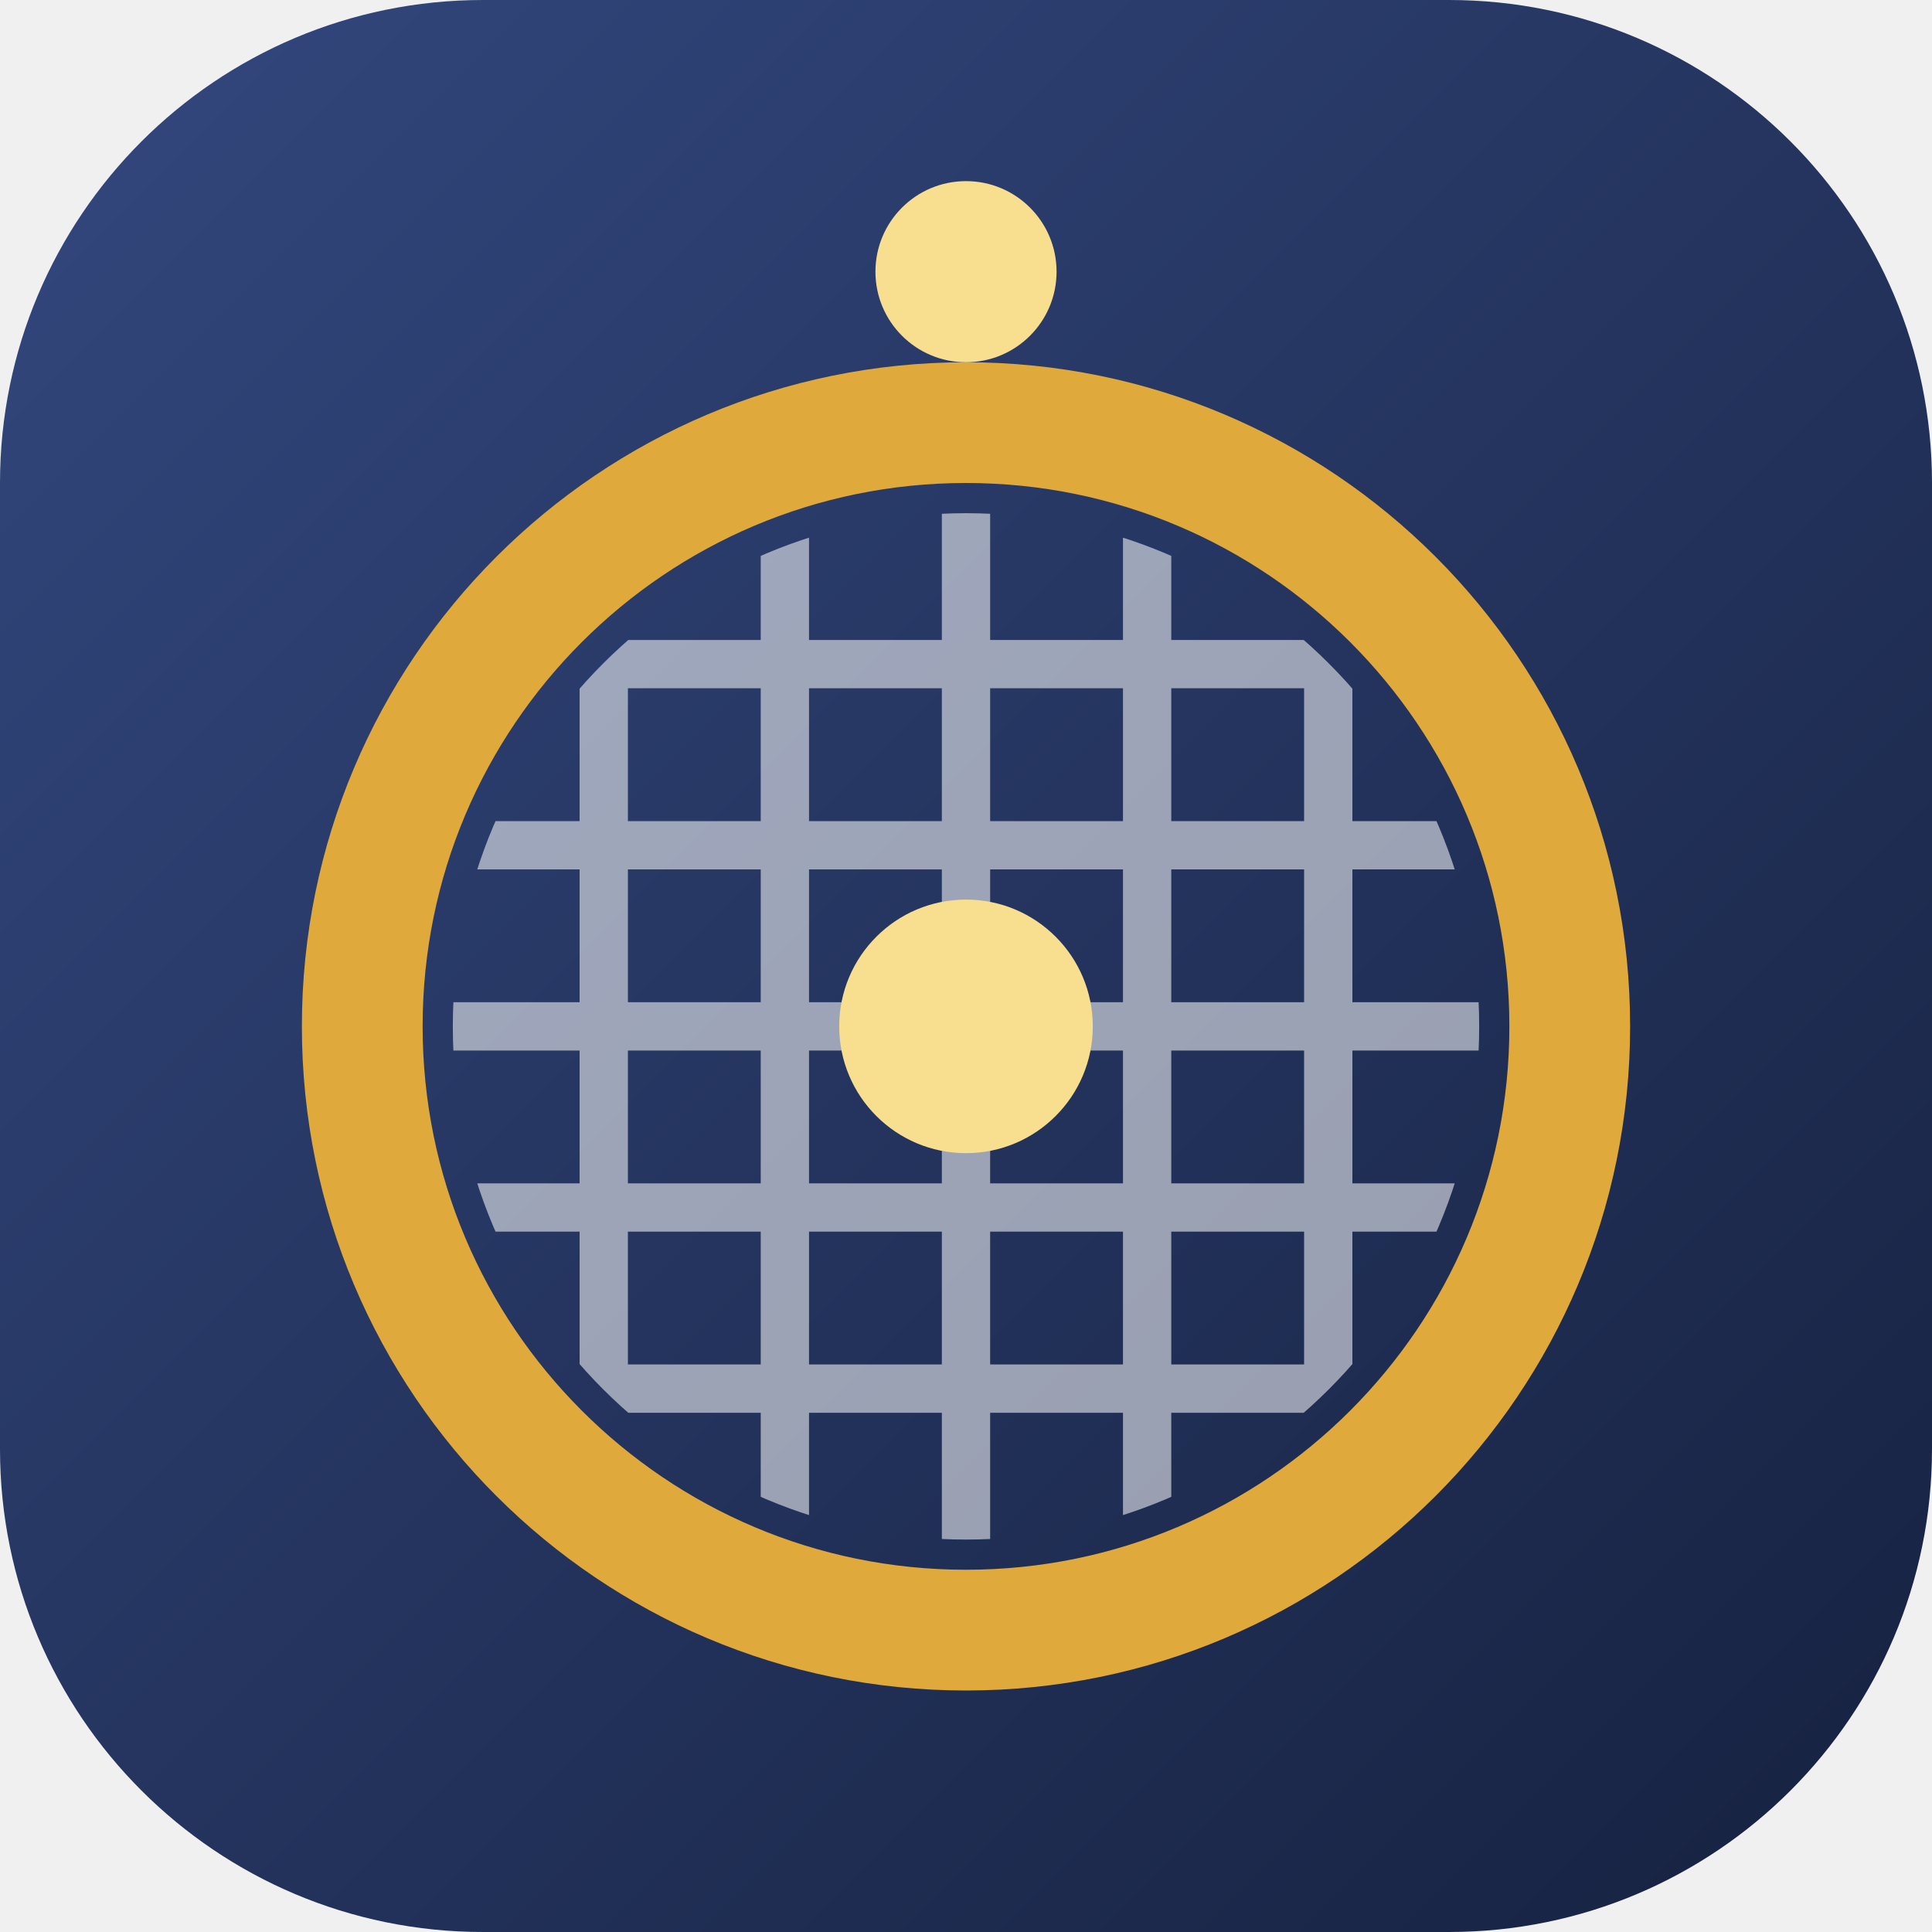
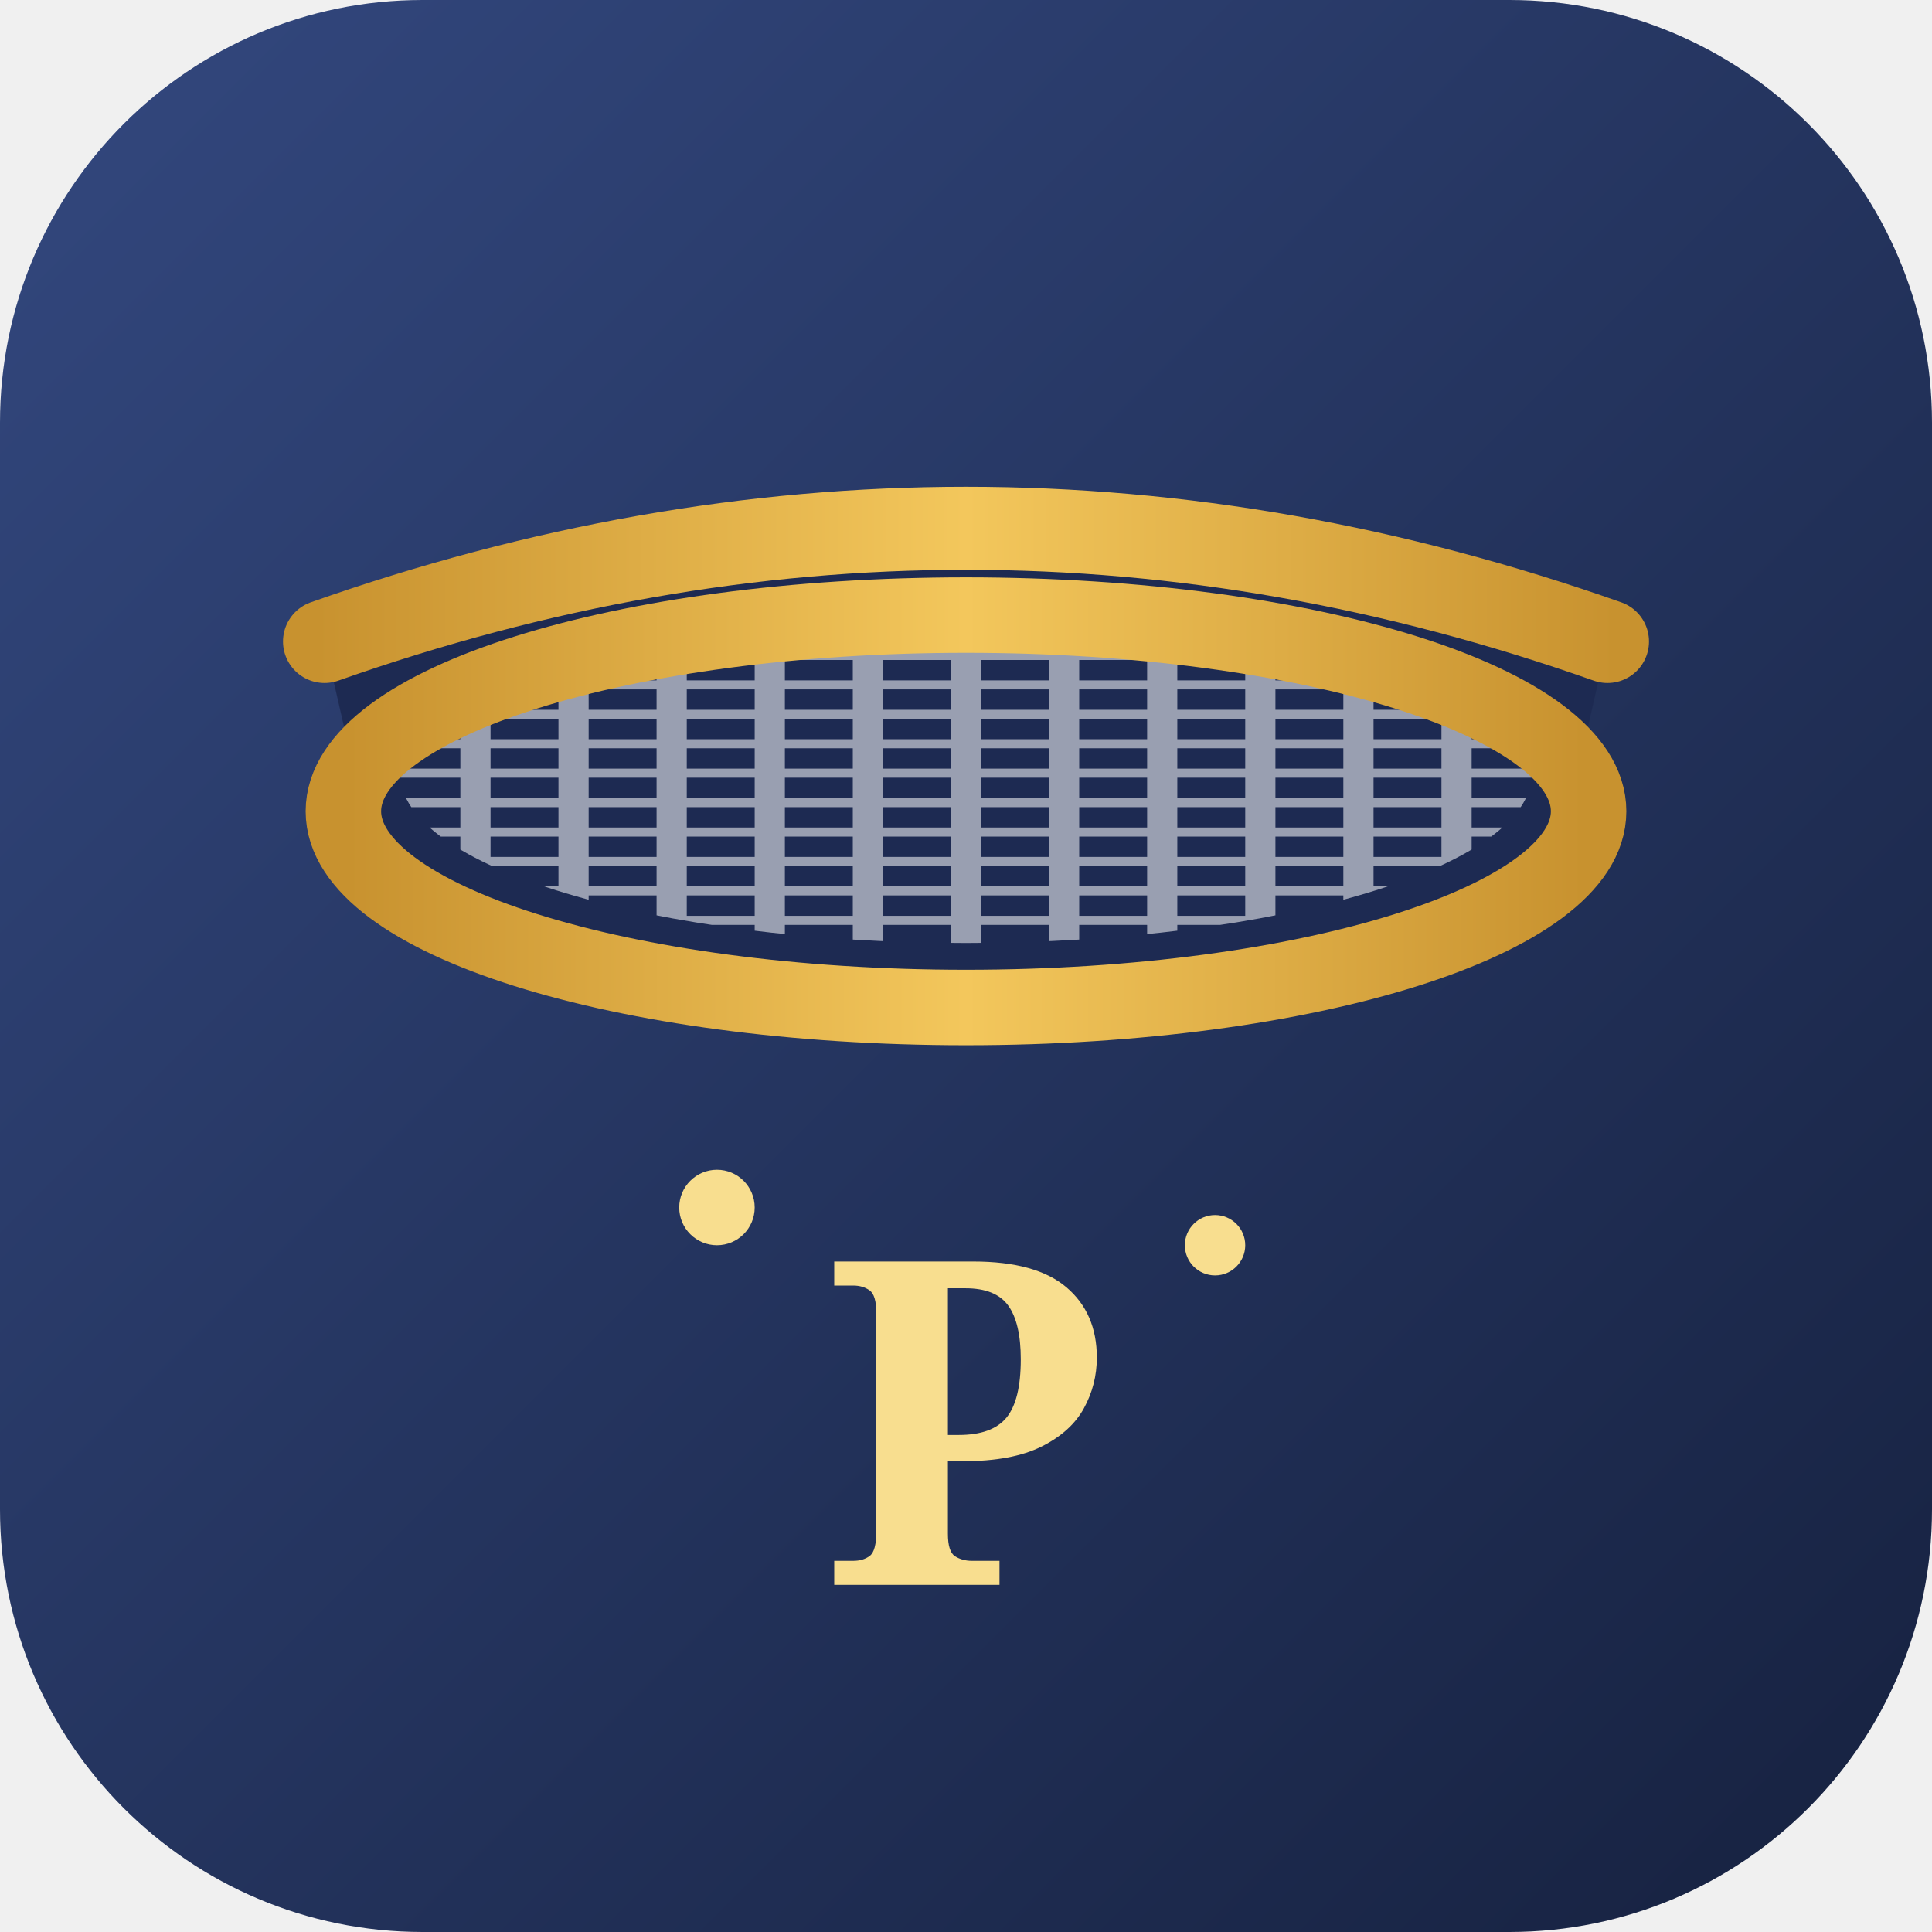
- <svg xmlns="http://www.w3.org/2000/svg" viewBox="0 0 64 64">
+ <svg xmlns="http://www.w3.org/2000/svg" viewBox="0 0 512 512">
  <defs>
-     <linearGradient id="g" x1="0" y1="0" x2="1" y2="1">
+     <linearGradient id="n" x1="0" y1="0" x2="1" y2="1">
      <stop offset="0" stop-color="#33487f" />
      <stop offset="1" stop-color="#16213f" />
    </linearGradient>
-     <clipPath id="c">
-       <circle cx="32" cy="34" r="17" />
-     </clipPath>
+     <linearGradient id="g" x1="0" y1="0" x2="1" y2="0">
+       <stop offset="0" stop-color="#c8922f" />
+       <stop offset=".5" stop-color="#f3c75c" />
+       <stop offset="1" stop-color="#c8922f" />
+     </linearGradient>
  </defs>
-   <rect width="64" height="64" rx="16" fill="url(#g)" />
-   <circle cx="32" cy="34" r="20" fill="none" stroke="#e0a93b" stroke-width="4" />
-   <g clip-path="url(#c)" stroke="#ffffff" stroke-opacity=".55" stroke-width="1.6">
-     <path d="M14 22h36M14 28h36M14 34h36M14 40h36M14 46h36M20 14v40M26 14v40M32 14v40M38 14v40M44 14v40" />
+   <rect width="512" height="512" rx="112" fill="url(#n)" />
+   <path d="M86 170 Q256 110 426 170 L410 240 Q256 300 102 240Z" fill="#1d2a52" />
+   <clipPath id="c256205">
+     <circle cx="256" cy="205" r="150" />
+   </clipPath>
+   <g transform="scale(1 .3) translate(0 478)" clip-path="url(#c256205)" stroke="#fff" stroke-opacity="0.55" stroke-width="8">
+     <path d="M106 -55h300M-4 55v300M106 -29h300M22 55v300M106 -3h300M48 55v300M106 23h300M74 55v300M106 49h300M100 55v300M106 75h300M126 55v300M106 101h300M152 55v300M106 127h300M178 55v300M106 153h300M204 55v300M106 179h300M230 55v300M106 205h300M256 55v300M106 231h300M282 55v300M106 257h300M308 55v300M106 283h300M334 55v300M106 309h300M360 55v300M106 335h300M386 55v300M106 361h300M412 55v300M106 387h300M438 55v300M106 413h300M464 55v300M106 439h300M490 55v300M106 465h300M516 55v300" />
  </g>
-   <circle cx="32" cy="34" r="4.2" fill="#f8de8f" />
-   <circle cx="32" cy="9" r="3" fill="#f8de8f" />
+   <path d="M86 170 Q256 110 426 170" fill="none" stroke="url(#g)" stroke-width="22" stroke-linecap="round" />
+   <ellipse cx="256" cy="215" rx="165" ry="52" fill="none" stroke="url(#g)" stroke-width="20" />
+   <text x="256" y="420" text-anchor="middle" font-family="Georgia,serif" font-size="120" font-weight="700" fill="#f8de8f">P</text>
+   <circle cx="190" cy="320" r="10" fill="#f8de8f" />
+   <circle cx="322" cy="330" r="8" fill="#f8de8f" />
</svg>
